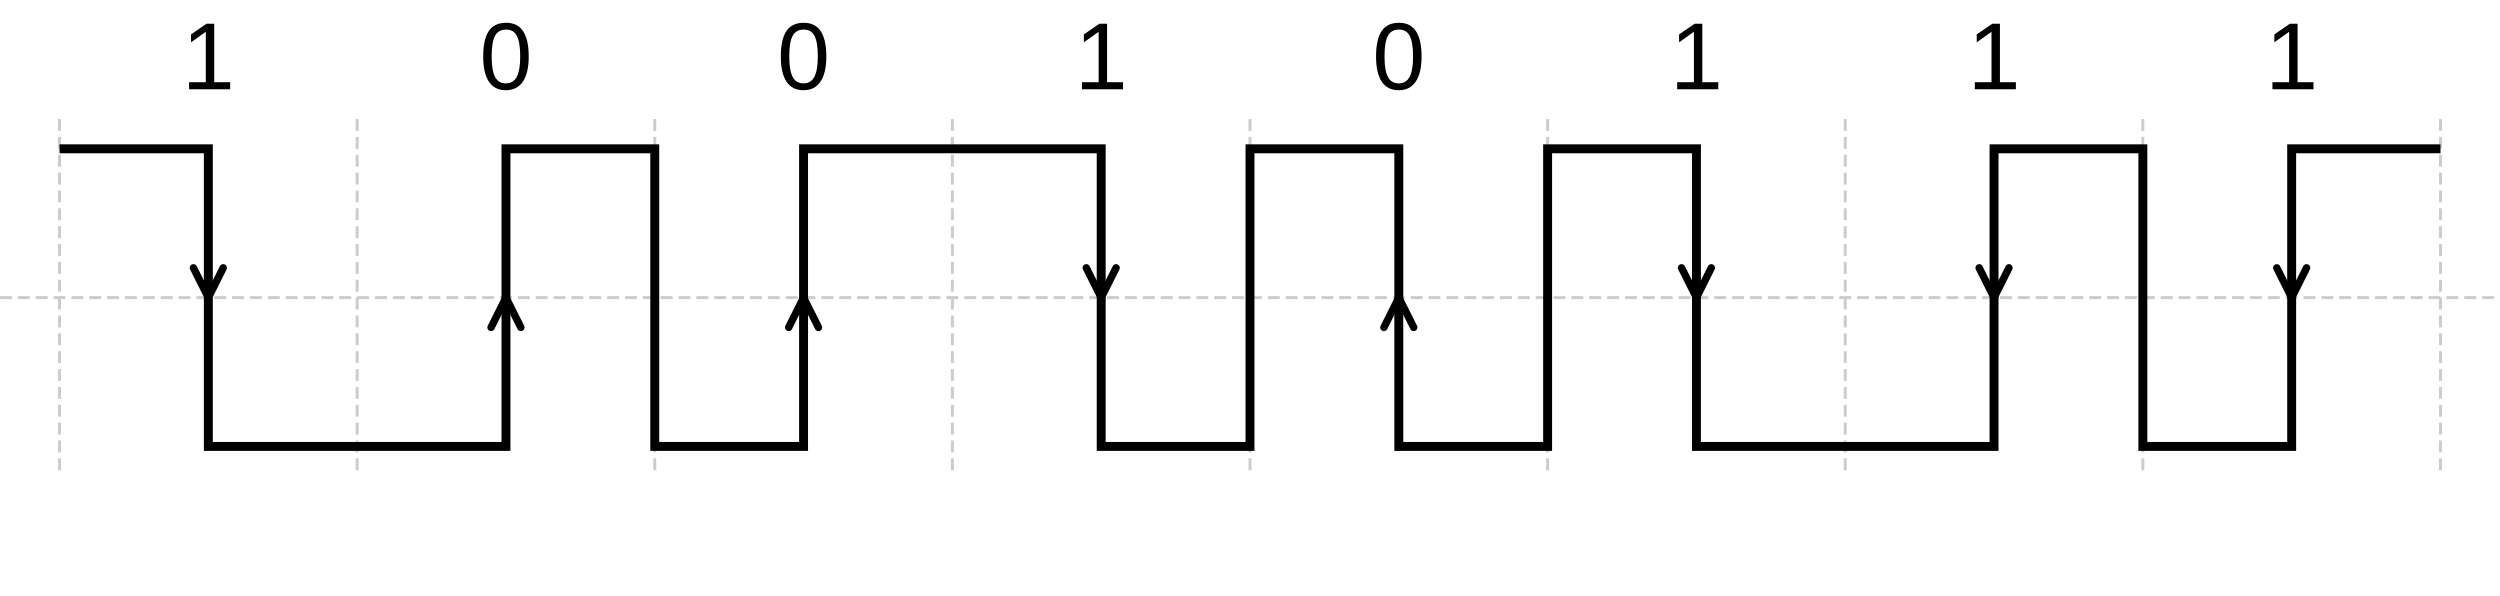
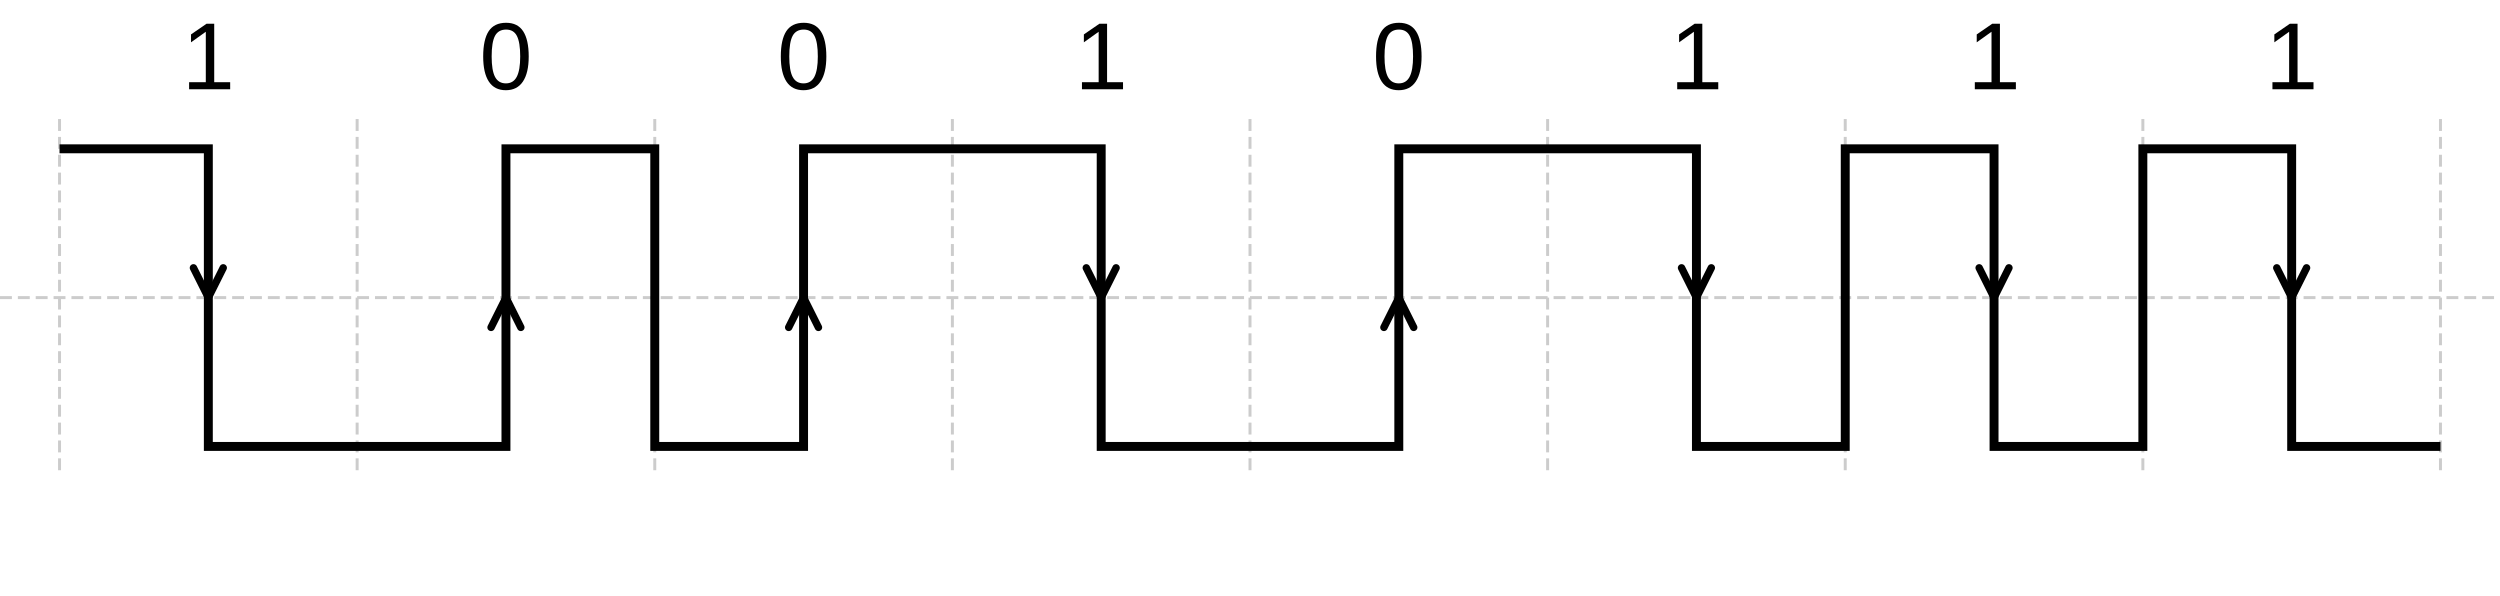
<svg xmlns="http://www.w3.org/2000/svg" width="840" height="200" viewBox="0 0 840 200">
  <style>
    .grid { stroke: #cccccc; stroke-width: 1; stroke-dasharray: 4 2; }
    .waveform { stroke: #000000; stroke-width: 3; fill: none; }
    .arrow { stroke: #000000; stroke-width: 2.5; fill: none; stroke-linecap: round; }
    .label { font-family: 'Arial', sans-serif; font-size: 32px; text-anchor: middle; fill: #000000; }
  </style>
  <g class="grid">
    <line x1="0" y1="100" x2="840" y2="100" />
    <line x1="20" y1="40" x2="20" y2="160" />
    <line x1="120" y1="40" x2="120" y2="160" />
    <line x1="220" y1="40" x2="220" y2="160" />
    <line x1="320" y1="40" x2="320" y2="160" />
    <line x1="420" y1="40" x2="420" y2="160" />
    <line x1="520" y1="40" x2="520" y2="160" />
    <line x1="620" y1="40" x2="620" y2="160" />
    <line x1="720" y1="40" x2="720" y2="160" />
    <line x1="820" y1="40" x2="820" y2="160" />
  </g>
-   <path class="waveform" d="     M 20,50  L 70,50  L 70,150 L 120,150       L 170,150 L 170,50  L 220,50        L 220,150 L 270,150 L 270,50  L 320,50        L 370,50  L 370,150 L 420,150       L 420,50  L 470,50  L 470,150 L 520,150       L 520,50  L 570,50  L 570,150 L 620,150       L 670,150 L 670,50  L 720,50     L 720,150 L 770,150 L 770,50  L 820,50   " />
+   <path class="waveform" d="     M 20,50  L 70,50  L 70,150 L 120,150       L 170,150 L 170,50  L 220,50        L 220,150 L 270,150 L 270,50  L 320,50        L 370,50  L 370,150 L 420,150       L 420,150 L 470,150 L 470,50  L 520,50       L 520,50  L 570,50  L 570,150 L 620,150       L 620,50  L 670,50  L 670,150 L 720,150     L 720,50  L 770,50  L 770,150 L 820,150   " />
  <g class="arrow">
    <path d="M 65,90 L 70,100 L 75,90" />
    <path d="M 165,110 L 170,100 L 175,110" />
    <path d="M 265,110 L 270,100 L 275,110" />
    <path d="M 365,90 L 370,100 L 375,90" />
    <path d="M 465,110 L 470,100 L 475,110" />
    <path d="M 565,90 L 570,100 L 575,90" />
    <path d="M 665,90 L 670,100 L 675,90" />
    <path d="M 765,90 L 770,100 L 775,90" />
  </g>
  <g class="label">
    <text x="70" y="30">1</text>
    <text x="170" y="30">0</text>
    <text x="270" y="30">0</text>
    <text x="370" y="30">1</text>
    <text x="470" y="30">0</text>
    <text x="570" y="30">1</text>
    <text x="670" y="30">1</text>
    <text x="770" y="30">1</text>
  </g>
</svg>
